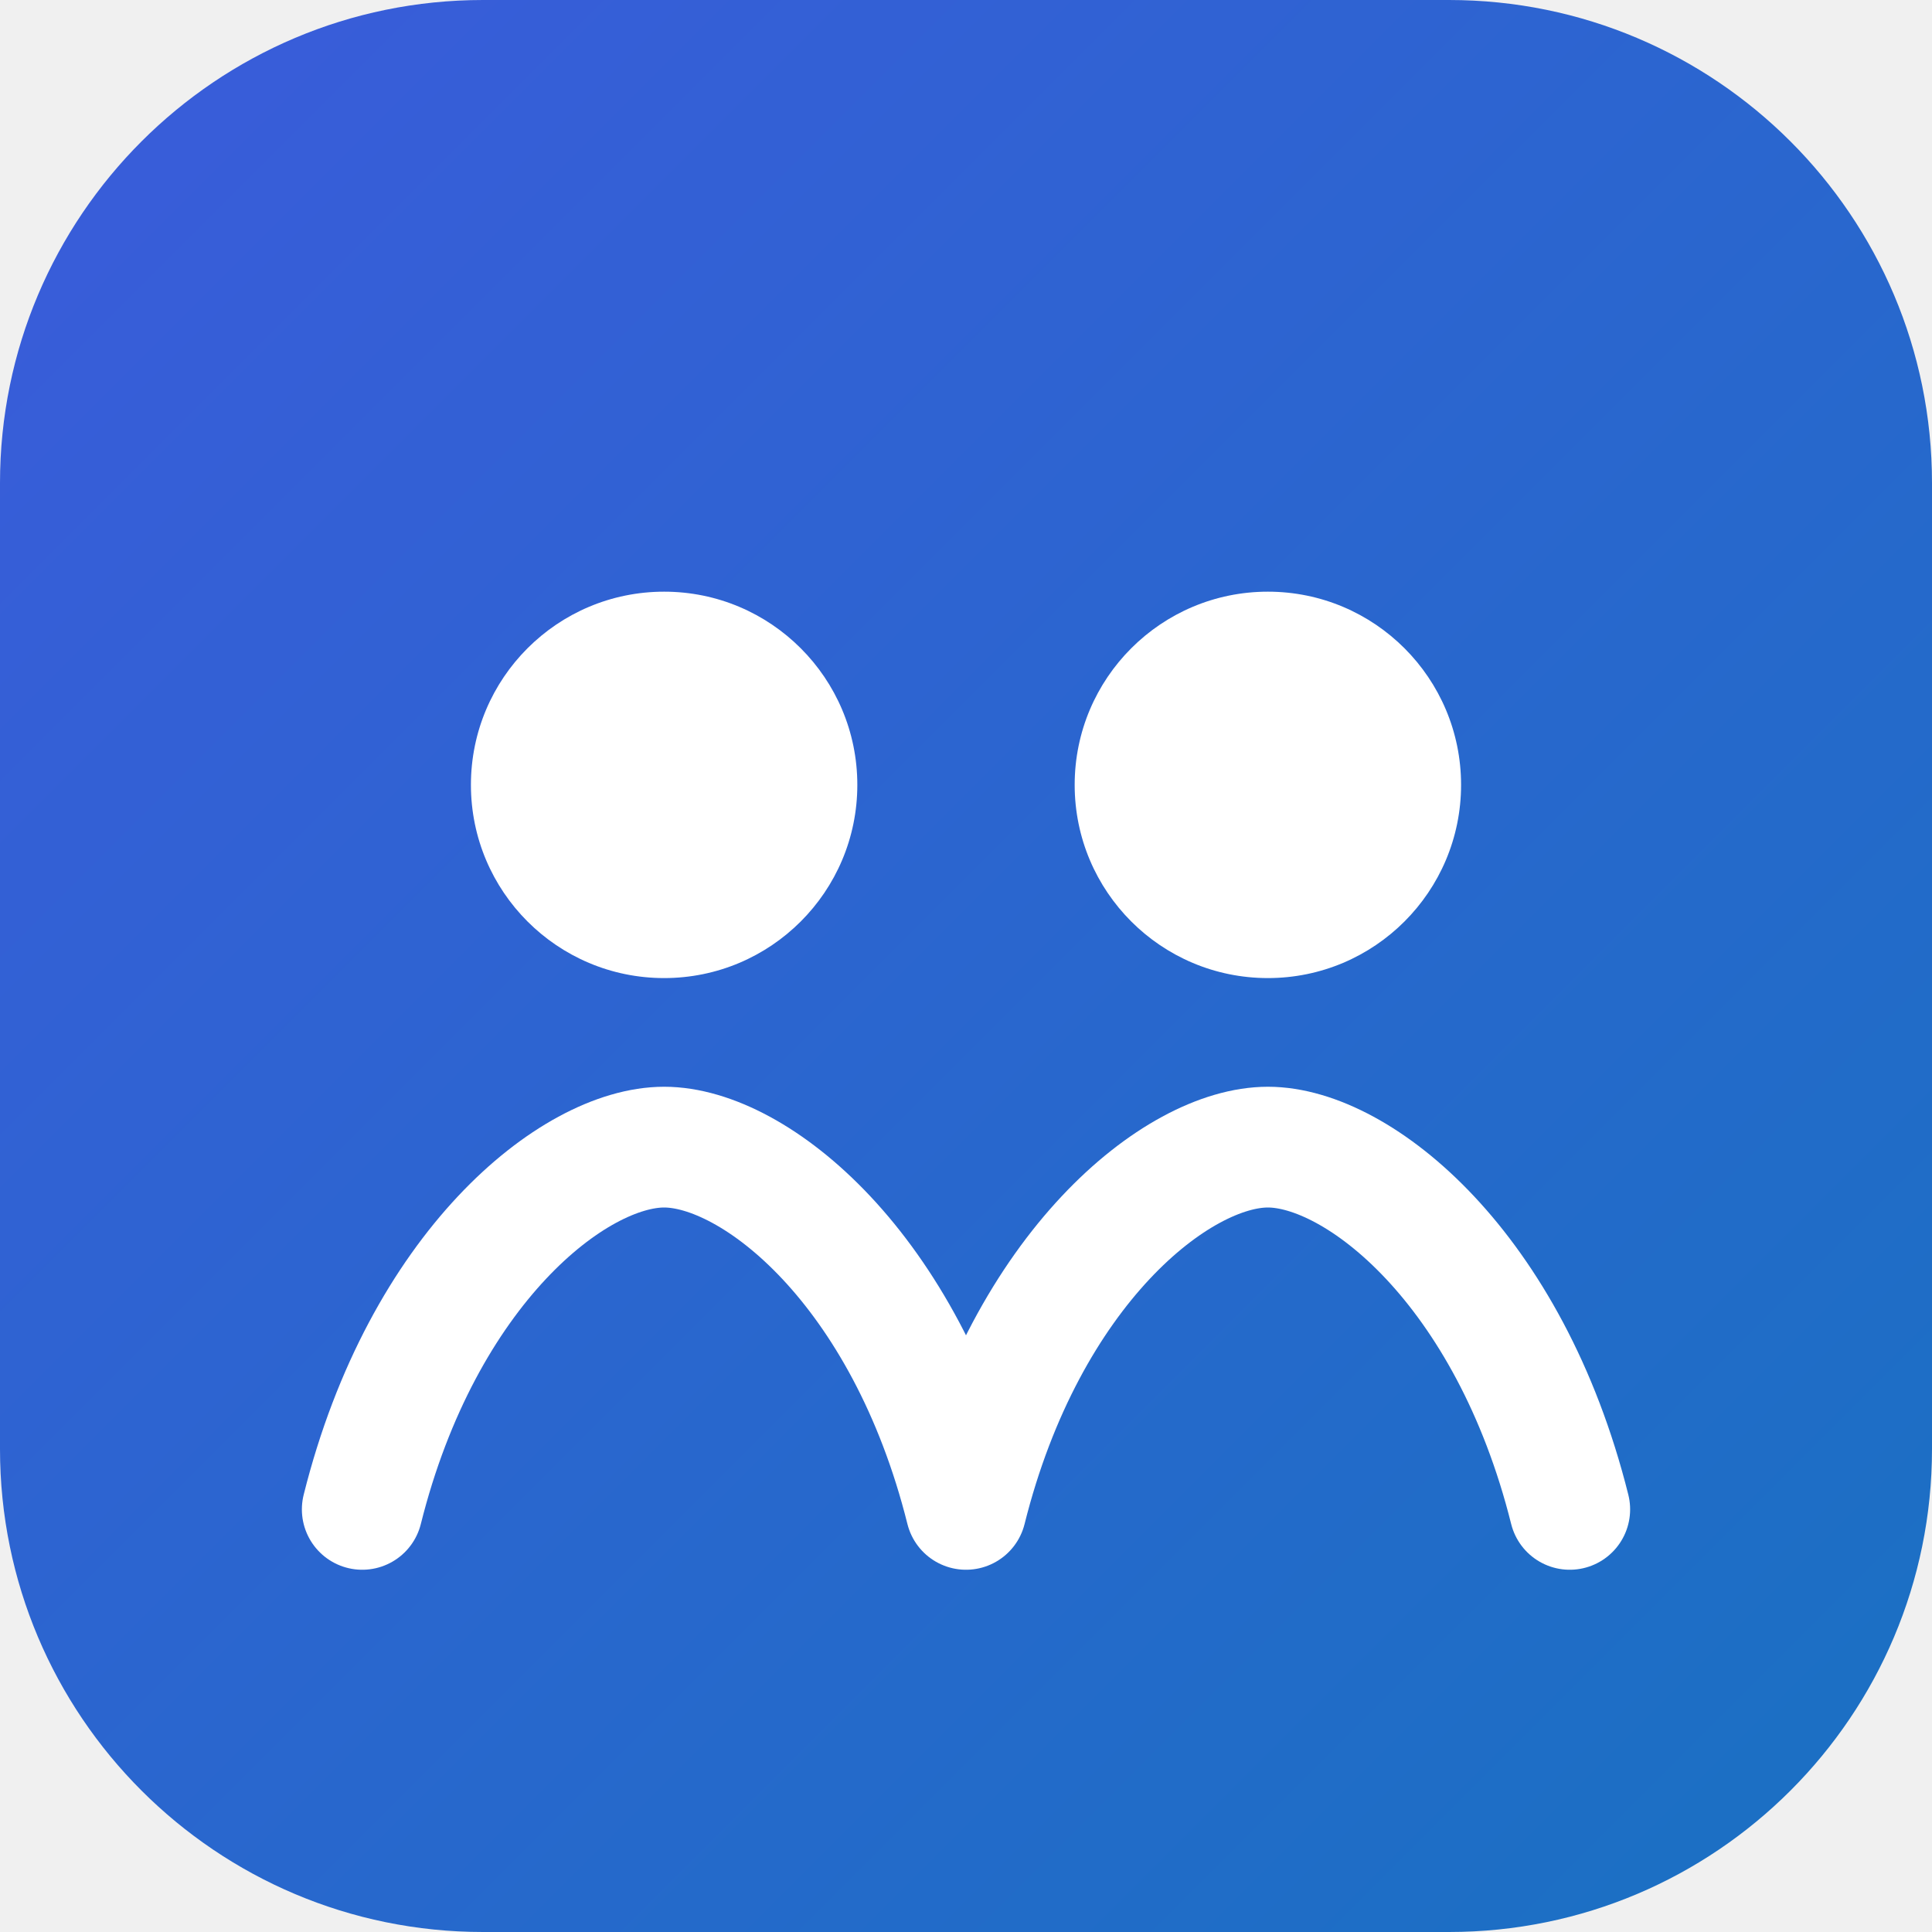
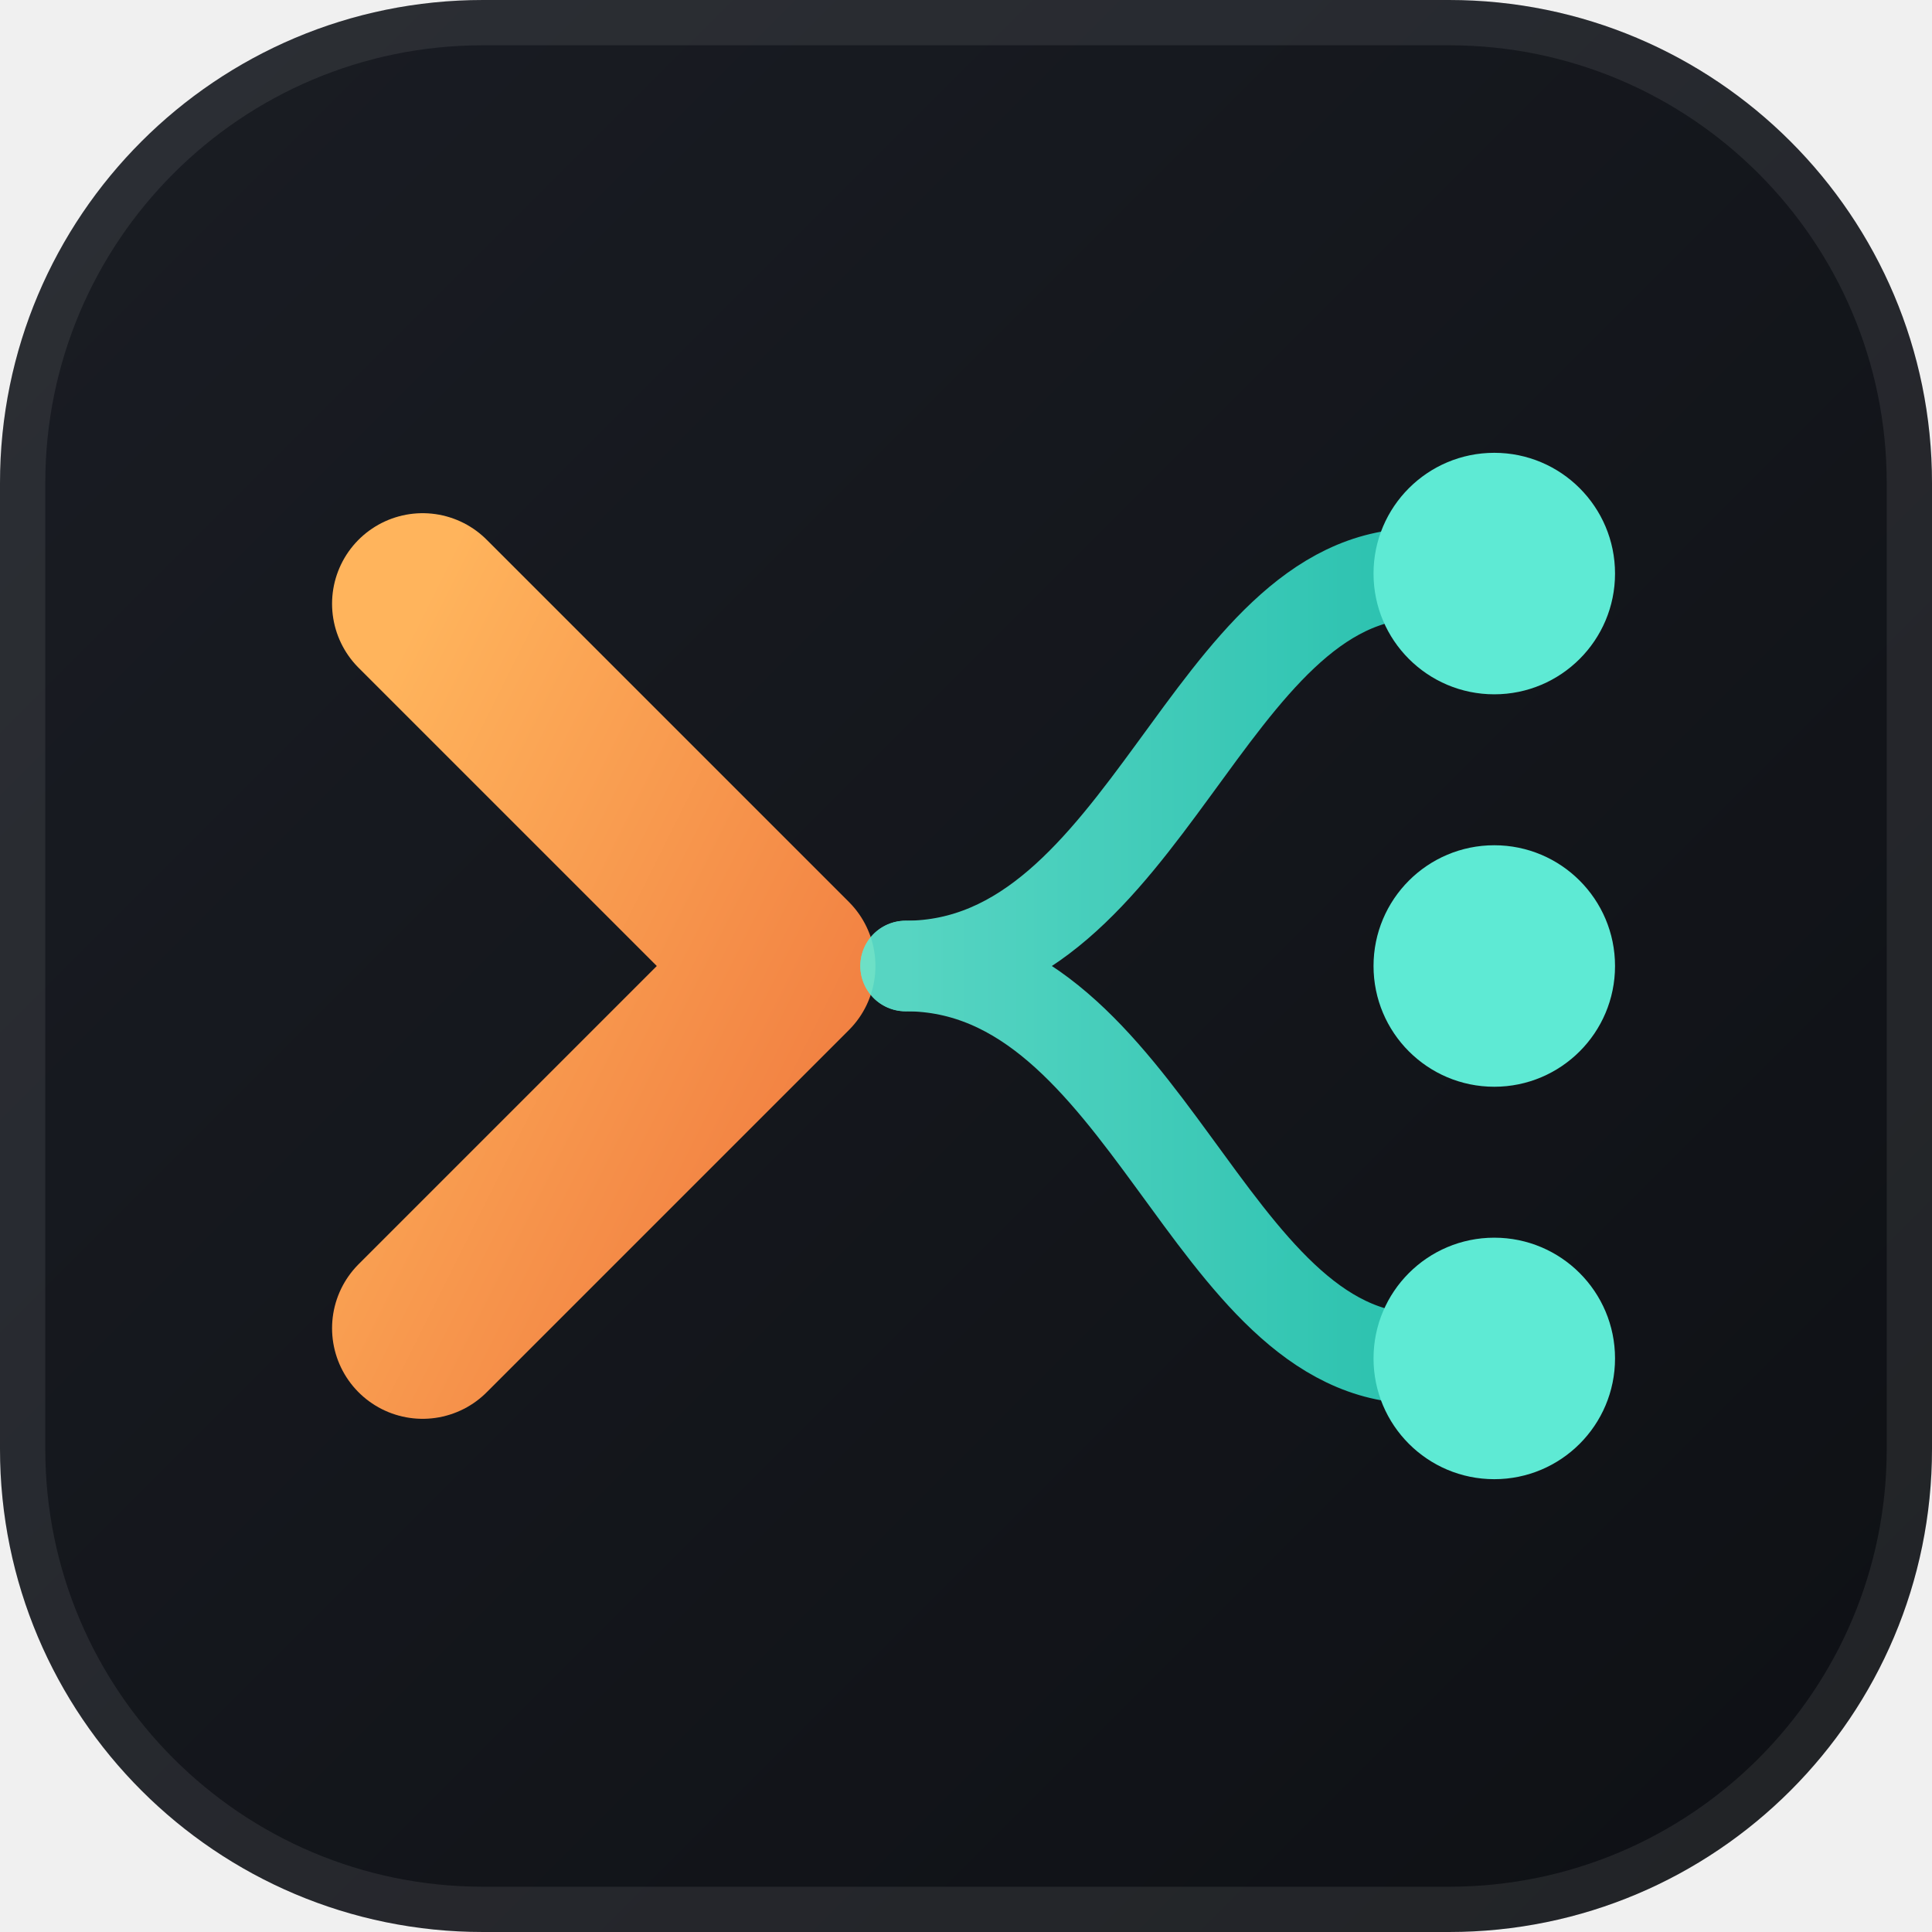
- <svg xmlns="http://www.w3.org/2000/svg" viewBox="0 0 32 32">
+ <svg xmlns="http://www.w3.org/2000/svg" viewBox="0 0 64 64">
  <defs>
-     <linearGradient id="g" x1="0" y1="0" x2="1" y2="1">
-       <stop offset="0" stop-color="#3b5bdb" />
-       <stop offset="1" stop-color="#1971c2" />
+     <linearGradient id="ek-bg" x1="0" y1="0" x2="1" y2="1">
+       <stop offset="0" stop-color="#1A1D24" />
+       <stop offset="1" stop-color="#0E1014" />
+     </linearGradient>
+     <linearGradient id="ek-lead" x1="0" y1="0" x2="1" y2="1">
+       <stop offset="0" stop-color="#FFB45C" />
+       <stop offset="1" stop-color="#F07B3F" />
+     </linearGradient>
+     <linearGradient id="ek-team" x1="0" y1="0" x2="1" y2="0">
+       <stop offset="0" stop-color="#5EEAD4" />
+       <stop offset="1" stop-color="#2DD4BF" />
    </linearGradient>
  </defs>
-   <rect width="32" height="32" rx="8" fill="url(#g)" />
-   <circle cx="11" cy="13" r="3.2" fill="#fff" />
-   <circle cx="21" cy="13" r="3.2" fill="#fff" />
-   <path d="M6 25c1-4 3.5-6 5-6s4 2 5 6M16 25c1-4 3.5-6 5-6s4 2 5 6" stroke="#fff" stroke-width="2" fill="none" stroke-linecap="round" />
+   <rect width="64" height="64" rx="16" fill="url(#ek-bg)" />
+   <rect x=".75" y=".75" width="62.5" height="62.5" rx="15.25" fill="none" stroke="#fff" stroke-opacity=".08" stroke-width="1.5" />
+   <path d="M14 20 26 32 14 44" fill="none" stroke="url(#ek-lead)" stroke-width="6" stroke-linecap="round" stroke-linejoin="round" />
+   <g fill="none" stroke="url(#ek-team)" stroke-width="3" stroke-linecap="round" opacity=".9">
+     <path d="M30 32c8 0 10-13 17-13" />
+     <path d="M30 32h17" />
+     <path d="M30 32c8 0 10 13 17 13" />
+   </g>
+   <g fill="#5EEAD4">
+     <circle cx="49.5" cy="19" r="4" />
+     <circle cx="49.5" cy="32" r="4" />
+     <circle cx="49.5" cy="45" r="4" />
+   </g>
</svg>
